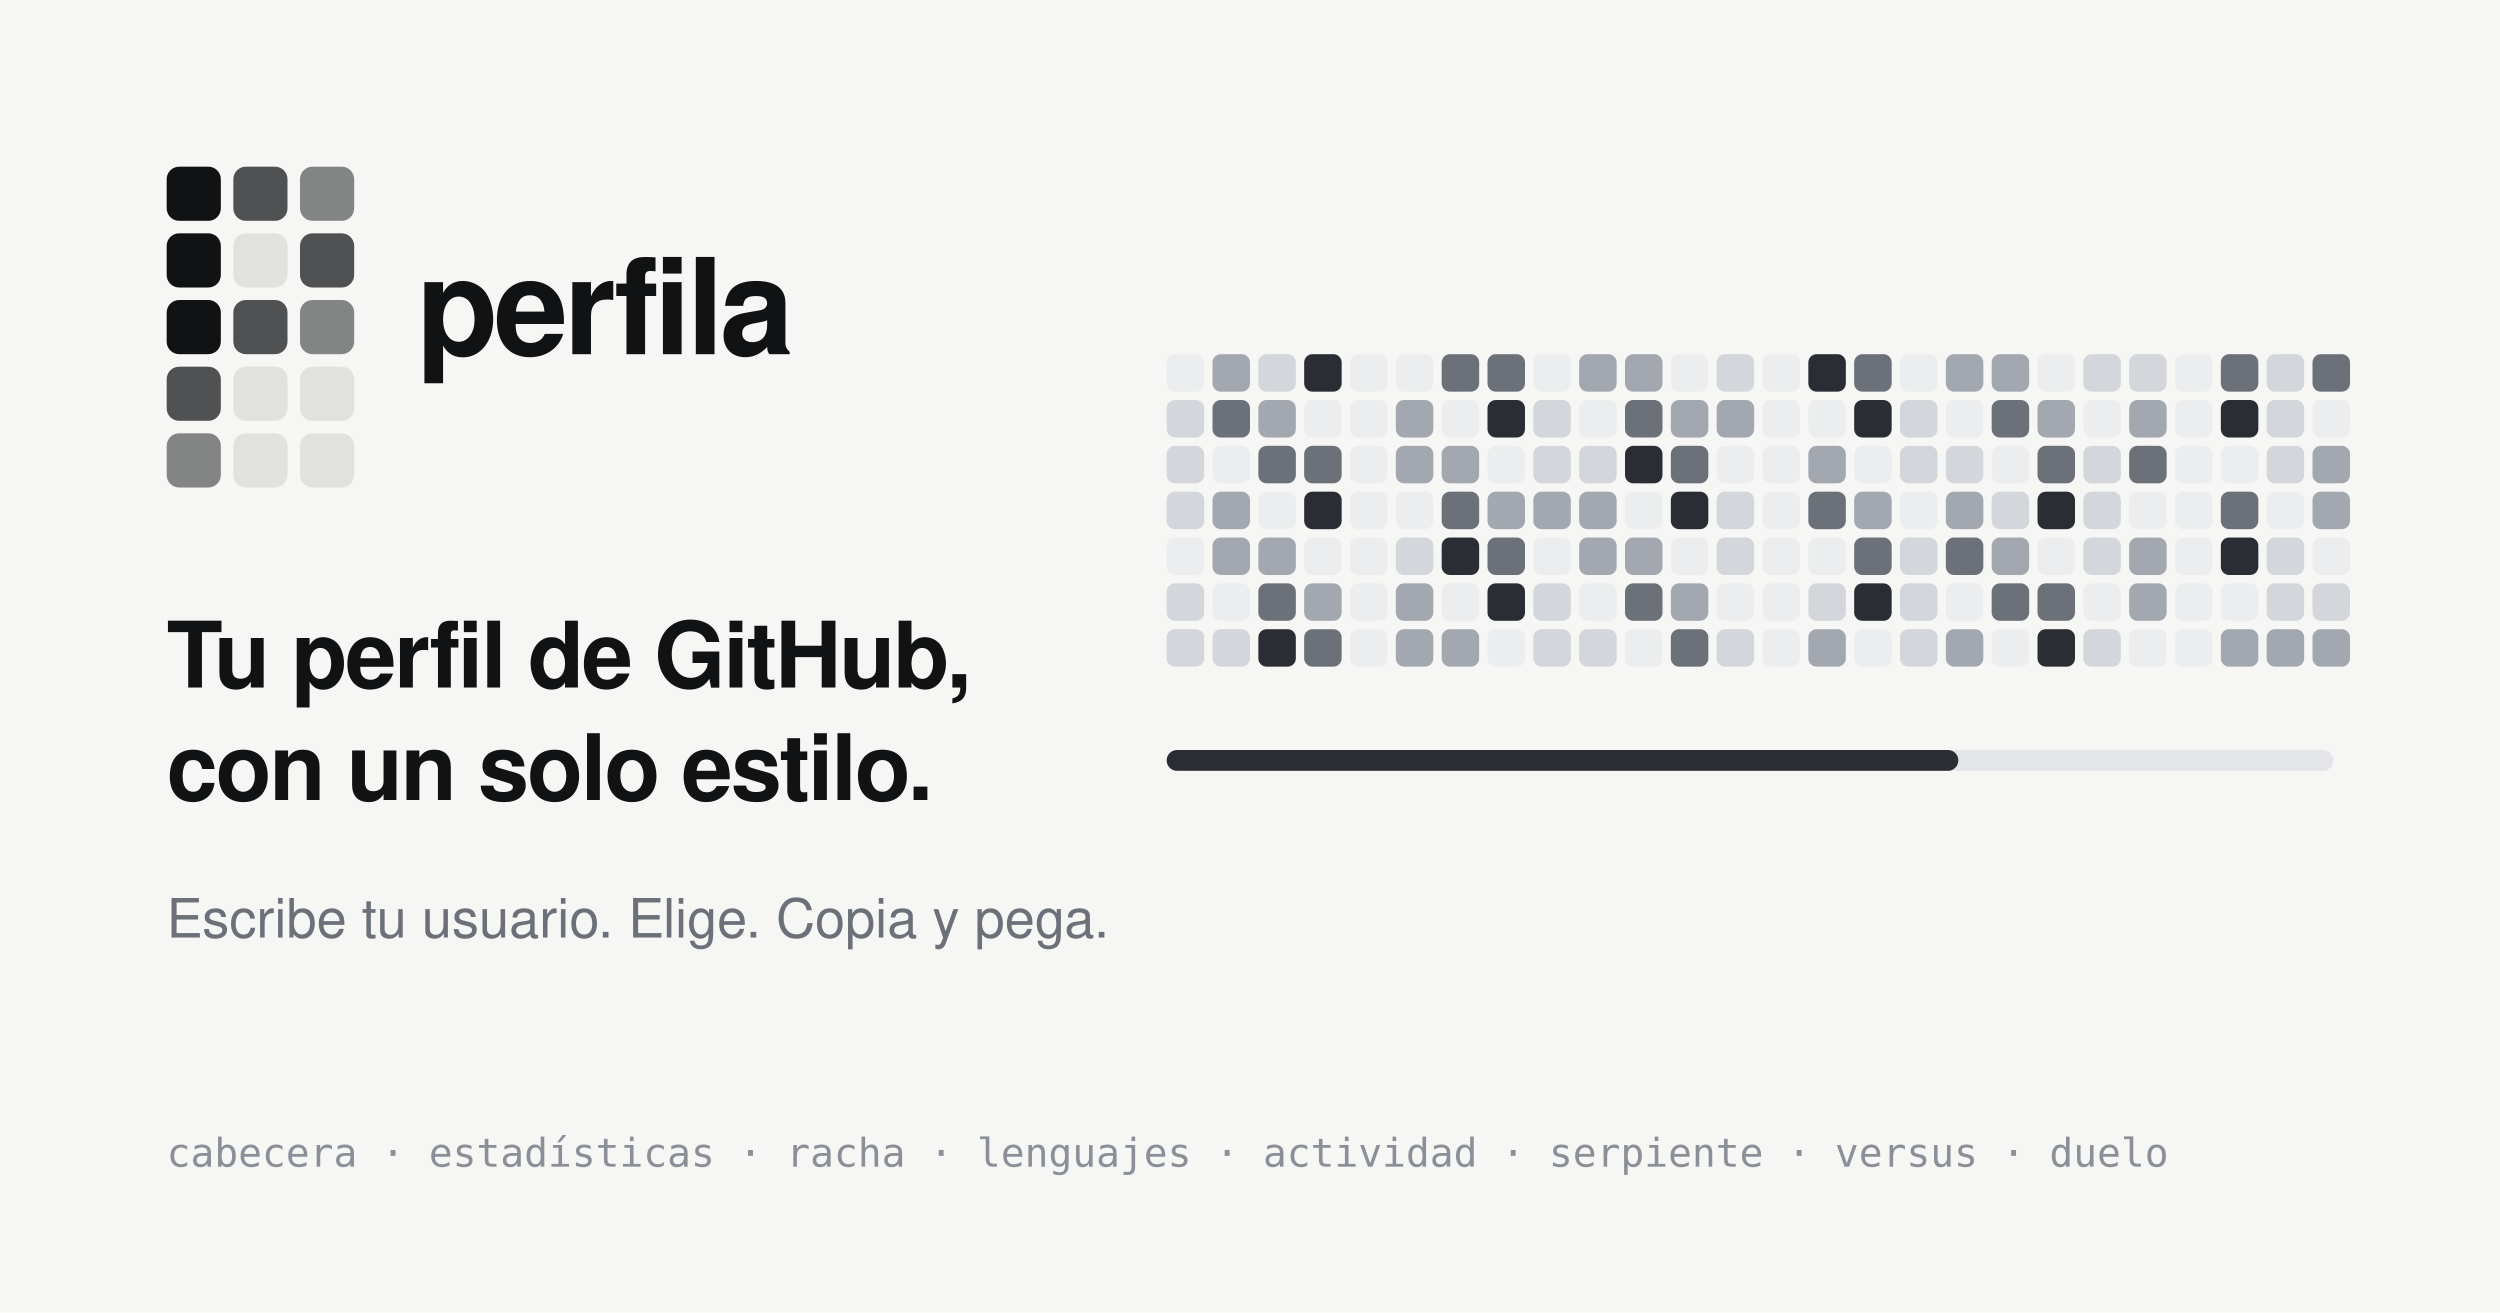
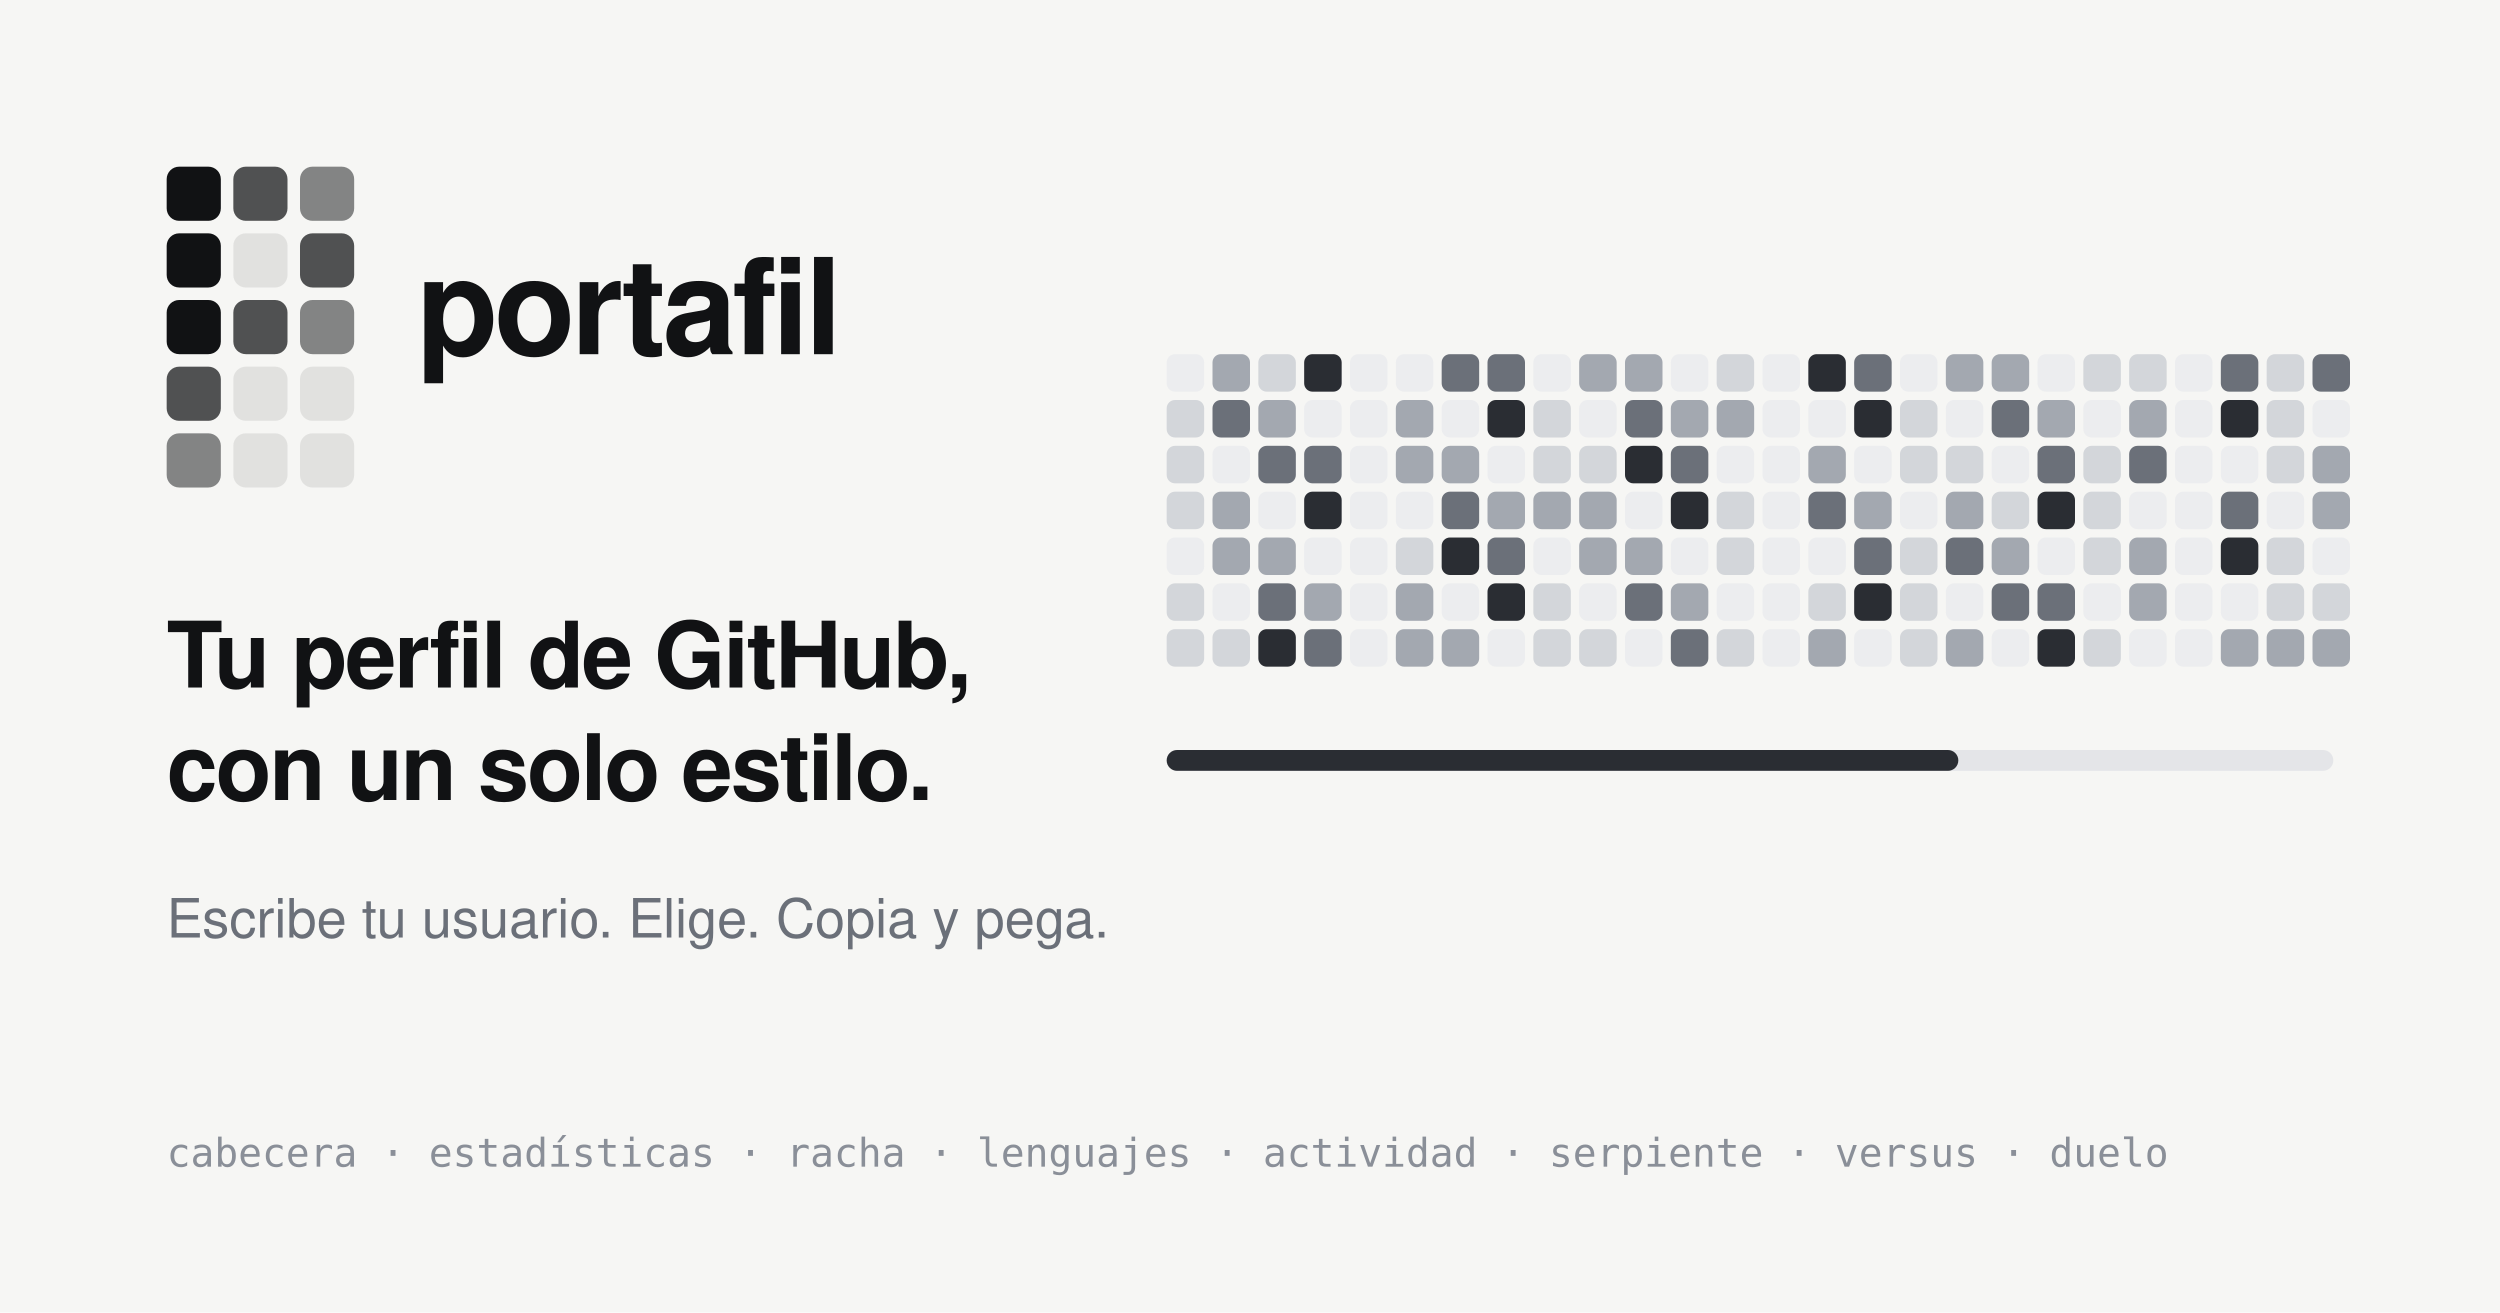
<svg xmlns="http://www.w3.org/2000/svg" viewBox="0 0 1200 630" width="1200" height="630">
  <rect width="1200" height="630" fill="#F6F6F4" />
  <rect x="80" y="80" width="26" height="26" rx="6" fill="#111214" fill-opacity="1" />
  <rect x="112" y="80" width="26" height="26" rx="6" fill="#111214" fill-opacity="0.72" />
  <rect x="144" y="80" width="26" height="26" rx="6" fill="#111214" fill-opacity="0.5" />
  <rect x="80" y="112" width="26" height="26" rx="6" fill="#111214" fill-opacity="1" />
  <rect x="112" y="112" width="26" height="26" rx="6" fill="#111214" fill-opacity="0.09" />
  <rect x="144" y="112" width="26" height="26" rx="6" fill="#111214" fill-opacity="0.72" />
  <rect x="80" y="144" width="26" height="26" rx="6" fill="#111214" fill-opacity="1" />
  <rect x="112" y="144" width="26" height="26" rx="6" fill="#111214" fill-opacity="0.72" />
  <rect x="144" y="144" width="26" height="26" rx="6" fill="#111214" fill-opacity="0.5" />
  <rect x="80" y="176" width="26" height="26" rx="6" fill="#111214" fill-opacity="0.72" />
  <rect x="112" y="176" width="26" height="26" rx="6" fill="#111214" fill-opacity="0.09" />
  <rect x="144" y="176" width="26" height="26" rx="6" fill="#111214" fill-opacity="0.09" />
  <rect x="80" y="208" width="26" height="26" rx="6" fill="#111214" fill-opacity="0.5" />
  <rect x="112" y="208" width="26" height="26" rx="6" fill="#111214" fill-opacity="0.09" />
  <rect x="144" y="208" width="26" height="26" rx="6" fill="#111214" fill-opacity="0.09" />
-   <text x="200" y="170" font-family="ui-sans-serif,system-ui,-apple-system,'Segoe UI',Helvetica,Arial,sans-serif" font-size="64" font-weight="700" letter-spacing="-2" fill="#111214">perfila</text>
+   <text x="200" y="170" font-family="ui-sans-serif,system-ui,-apple-system,'Segoe UI',Helvetica,Arial,sans-serif" font-size="64" font-weight="700" letter-spacing="-2" fill="#111214">portafil</text>
  <text x="80" y="330" font-family="ui-sans-serif,system-ui,-apple-system,'Segoe UI',Helvetica,Arial,sans-serif" font-size="44" font-weight="700" letter-spacing="-1" fill="#111214">Tu perfil de GitHub,</text>
  <text x="80" y="384" font-family="ui-sans-serif,system-ui,-apple-system,'Segoe UI',Helvetica,Arial,sans-serif" font-size="44" font-weight="700" letter-spacing="-1" fill="#111214">con un solo estilo.</text>
  <text x="80" y="450" font-family="ui-sans-serif,system-ui,-apple-system,'Segoe UI',Helvetica,Arial,sans-serif" font-size="26" fill="#6B7079">Escribe tu usuario. Elige. Copia y pega.</text>
  <rect x="560" y="170" width="18" height="18" rx="4" fill="#ECEDEF" />
  <rect x="560" y="192" width="18" height="18" rx="4" fill="#D3D6DA" />
  <rect x="560" y="214" width="18" height="18" rx="4" fill="#D3D6DA" />
  <rect x="560" y="236" width="18" height="18" rx="4" fill="#D3D6DA" />
  <rect x="560" y="258" width="18" height="18" rx="4" fill="#ECEDEF" />
  <rect x="560" y="280" width="18" height="18" rx="4" fill="#D3D6DA" />
  <rect x="560" y="302" width="18" height="18" rx="4" fill="#D3D6DA" />
  <rect x="582" y="170" width="18" height="18" rx="4" fill="#A3A8B0" />
  <rect x="582" y="192" width="18" height="18" rx="4" fill="#6B7079" />
  <rect x="582" y="214" width="18" height="18" rx="4" fill="#ECEDEF" />
  <rect x="582" y="236" width="18" height="18" rx="4" fill="#A3A8B0" />
  <rect x="582" y="258" width="18" height="18" rx="4" fill="#A3A8B0" />
  <rect x="582" y="280" width="18" height="18" rx="4" fill="#ECEDEF" />
  <rect x="582" y="302" width="18" height="18" rx="4" fill="#D3D6DA" />
  <rect x="604" y="170" width="18" height="18" rx="4" fill="#D3D6DA" />
  <rect x="604" y="192" width="18" height="18" rx="4" fill="#A3A8B0" />
  <rect x="604" y="214" width="18" height="18" rx="4" fill="#6B7079" />
  <rect x="604" y="236" width="18" height="18" rx="4" fill="#ECEDEF" />
  <rect x="604" y="258" width="18" height="18" rx="4" fill="#A3A8B0" />
  <rect x="604" y="280" width="18" height="18" rx="4" fill="#6B7079" />
  <rect x="604" y="302" width="18" height="18" rx="4" fill="#2A2D33" />
  <rect x="626" y="170" width="18" height="18" rx="4" fill="#2A2D33" />
  <rect x="626" y="192" width="18" height="18" rx="4" fill="#ECEDEF" />
  <rect x="626" y="214" width="18" height="18" rx="4" fill="#6B7079" />
  <rect x="626" y="236" width="18" height="18" rx="4" fill="#2A2D33" />
  <rect x="626" y="258" width="18" height="18" rx="4" fill="#ECEDEF" />
  <rect x="626" y="280" width="18" height="18" rx="4" fill="#A3A8B0" />
  <rect x="626" y="302" width="18" height="18" rx="4" fill="#6B7079" />
  <rect x="648" y="170" width="18" height="18" rx="4" fill="#ECEDEF" />
  <rect x="648" y="192" width="18" height="18" rx="4" fill="#ECEDEF" />
  <rect x="648" y="214" width="18" height="18" rx="4" fill="#ECEDEF" />
  <rect x="648" y="236" width="18" height="18" rx="4" fill="#ECEDEF" />
  <rect x="648" y="258" width="18" height="18" rx="4" fill="#ECEDEF" />
  <rect x="648" y="280" width="18" height="18" rx="4" fill="#ECEDEF" />
  <rect x="648" y="302" width="18" height="18" rx="4" fill="#ECEDEF" />
  <rect x="670" y="170" width="18" height="18" rx="4" fill="#ECEDEF" />
  <rect x="670" y="192" width="18" height="18" rx="4" fill="#A3A8B0" />
  <rect x="670" y="214" width="18" height="18" rx="4" fill="#A3A8B0" />
  <rect x="670" y="236" width="18" height="18" rx="4" fill="#ECEDEF" />
  <rect x="670" y="258" width="18" height="18" rx="4" fill="#D3D6DA" />
  <rect x="670" y="280" width="18" height="18" rx="4" fill="#A3A8B0" />
  <rect x="670" y="302" width="18" height="18" rx="4" fill="#A3A8B0" />
  <rect x="692" y="170" width="18" height="18" rx="4" fill="#6B7079" />
  <rect x="692" y="192" width="18" height="18" rx="4" fill="#ECEDEF" />
  <rect x="692" y="214" width="18" height="18" rx="4" fill="#A3A8B0" />
  <rect x="692" y="236" width="18" height="18" rx="4" fill="#6B7079" />
  <rect x="692" y="258" width="18" height="18" rx="4" fill="#2A2D33" />
  <rect x="692" y="280" width="18" height="18" rx="4" fill="#ECEDEF" />
  <rect x="692" y="302" width="18" height="18" rx="4" fill="#A3A8B0" />
  <rect x="714" y="170" width="18" height="18" rx="4" fill="#6B7079" />
  <rect x="714" y="192" width="18" height="18" rx="4" fill="#2A2D33" />
  <rect x="714" y="214" width="18" height="18" rx="4" fill="#ECEDEF" />
  <rect x="714" y="236" width="18" height="18" rx="4" fill="#A3A8B0" />
  <rect x="714" y="258" width="18" height="18" rx="4" fill="#6B7079" />
  <rect x="714" y="280" width="18" height="18" rx="4" fill="#2A2D33" />
  <rect x="714" y="302" width="18" height="18" rx="4" fill="#ECEDEF" />
  <rect x="736" y="170" width="18" height="18" rx="4" fill="#ECEDEF" />
  <rect x="736" y="192" width="18" height="18" rx="4" fill="#D3D6DA" />
  <rect x="736" y="214" width="18" height="18" rx="4" fill="#D3D6DA" />
  <rect x="736" y="236" width="18" height="18" rx="4" fill="#A3A8B0" />
  <rect x="736" y="258" width="18" height="18" rx="4" fill="#ECEDEF" />
  <rect x="736" y="280" width="18" height="18" rx="4" fill="#D3D6DA" />
  <rect x="736" y="302" width="18" height="18" rx="4" fill="#D3D6DA" />
  <rect x="758" y="170" width="18" height="18" rx="4" fill="#A3A8B0" />
  <rect x="758" y="192" width="18" height="18" rx="4" fill="#ECEDEF" />
  <rect x="758" y="214" width="18" height="18" rx="4" fill="#D3D6DA" />
  <rect x="758" y="236" width="18" height="18" rx="4" fill="#A3A8B0" />
  <rect x="758" y="258" width="18" height="18" rx="4" fill="#A3A8B0" />
  <rect x="758" y="280" width="18" height="18" rx="4" fill="#ECEDEF" />
  <rect x="758" y="302" width="18" height="18" rx="4" fill="#D3D6DA" />
  <rect x="780" y="170" width="18" height="18" rx="4" fill="#A3A8B0" />
  <rect x="780" y="192" width="18" height="18" rx="4" fill="#6B7079" />
  <rect x="780" y="214" width="18" height="18" rx="4" fill="#2A2D33" />
  <rect x="780" y="236" width="18" height="18" rx="4" fill="#ECEDEF" />
  <rect x="780" y="258" width="18" height="18" rx="4" fill="#A3A8B0" />
  <rect x="780" y="280" width="18" height="18" rx="4" fill="#6B7079" />
  <rect x="780" y="302" width="18" height="18" rx="4" fill="#ECEDEF" />
  <rect x="802" y="170" width="18" height="18" rx="4" fill="#ECEDEF" />
  <rect x="802" y="192" width="18" height="18" rx="4" fill="#A3A8B0" />
  <rect x="802" y="214" width="18" height="18" rx="4" fill="#6B7079" />
  <rect x="802" y="236" width="18" height="18" rx="4" fill="#2A2D33" />
  <rect x="802" y="258" width="18" height="18" rx="4" fill="#ECEDEF" />
  <rect x="802" y="280" width="18" height="18" rx="4" fill="#A3A8B0" />
  <rect x="802" y="302" width="18" height="18" rx="4" fill="#6B7079" />
  <rect x="824" y="170" width="18" height="18" rx="4" fill="#D3D6DA" />
  <rect x="824" y="192" width="18" height="18" rx="4" fill="#A3A8B0" />
  <rect x="824" y="214" width="18" height="18" rx="4" fill="#ECEDEF" />
  <rect x="824" y="236" width="18" height="18" rx="4" fill="#D3D6DA" />
  <rect x="824" y="258" width="18" height="18" rx="4" fill="#D3D6DA" />
  <rect x="824" y="280" width="18" height="18" rx="4" fill="#ECEDEF" />
  <rect x="824" y="302" width="18" height="18" rx="4" fill="#D3D6DA" />
  <rect x="846" y="170" width="18" height="18" rx="4" fill="#ECEDEF" />
  <rect x="846" y="192" width="18" height="18" rx="4" fill="#ECEDEF" />
  <rect x="846" y="214" width="18" height="18" rx="4" fill="#ECEDEF" />
  <rect x="846" y="236" width="18" height="18" rx="4" fill="#ECEDEF" />
  <rect x="846" y="258" width="18" height="18" rx="4" fill="#ECEDEF" />
  <rect x="846" y="280" width="18" height="18" rx="4" fill="#ECEDEF" />
  <rect x="846" y="302" width="18" height="18" rx="4" fill="#ECEDEF" />
  <rect x="868" y="170" width="18" height="18" rx="4" fill="#2A2D33" />
  <rect x="868" y="192" width="18" height="18" rx="4" fill="#ECEDEF" />
  <rect x="868" y="214" width="18" height="18" rx="4" fill="#A3A8B0" />
  <rect x="868" y="236" width="18" height="18" rx="4" fill="#6B7079" />
  <rect x="868" y="258" width="18" height="18" rx="4" fill="#ECEDEF" />
  <rect x="868" y="280" width="18" height="18" rx="4" fill="#D3D6DA" />
  <rect x="868" y="302" width="18" height="18" rx="4" fill="#A3A8B0" />
  <rect x="890" y="170" width="18" height="18" rx="4" fill="#6B7079" />
  <rect x="890" y="192" width="18" height="18" rx="4" fill="#2A2D33" />
  <rect x="890" y="214" width="18" height="18" rx="4" fill="#ECEDEF" />
  <rect x="890" y="236" width="18" height="18" rx="4" fill="#A3A8B0" />
  <rect x="890" y="258" width="18" height="18" rx="4" fill="#6B7079" />
  <rect x="890" y="280" width="18" height="18" rx="4" fill="#2A2D33" />
  <rect x="890" y="302" width="18" height="18" rx="4" fill="#ECEDEF" />
  <rect x="912" y="170" width="18" height="18" rx="4" fill="#ECEDEF" />
  <rect x="912" y="192" width="18" height="18" rx="4" fill="#D3D6DA" />
  <rect x="912" y="214" width="18" height="18" rx="4" fill="#D3D6DA" />
  <rect x="912" y="236" width="18" height="18" rx="4" fill="#ECEDEF" />
  <rect x="912" y="258" width="18" height="18" rx="4" fill="#D3D6DA" />
  <rect x="912" y="280" width="18" height="18" rx="4" fill="#D3D6DA" />
  <rect x="912" y="302" width="18" height="18" rx="4" fill="#D3D6DA" />
  <rect x="934" y="170" width="18" height="18" rx="4" fill="#A3A8B0" />
  <rect x="934" y="192" width="18" height="18" rx="4" fill="#ECEDEF" />
  <rect x="934" y="214" width="18" height="18" rx="4" fill="#D3D6DA" />
  <rect x="934" y="236" width="18" height="18" rx="4" fill="#A3A8B0" />
  <rect x="934" y="258" width="18" height="18" rx="4" fill="#6B7079" />
  <rect x="934" y="280" width="18" height="18" rx="4" fill="#ECEDEF" />
  <rect x="934" y="302" width="18" height="18" rx="4" fill="#A3A8B0" />
  <rect x="956" y="170" width="18" height="18" rx="4" fill="#A3A8B0" />
  <rect x="956" y="192" width="18" height="18" rx="4" fill="#6B7079" />
  <rect x="956" y="214" width="18" height="18" rx="4" fill="#ECEDEF" />
  <rect x="956" y="236" width="18" height="18" rx="4" fill="#D3D6DA" />
  <rect x="956" y="258" width="18" height="18" rx="4" fill="#A3A8B0" />
  <rect x="956" y="280" width="18" height="18" rx="4" fill="#6B7079" />
  <rect x="956" y="302" width="18" height="18" rx="4" fill="#ECEDEF" />
  <rect x="978" y="170" width="18" height="18" rx="4" fill="#ECEDEF" />
  <rect x="978" y="192" width="18" height="18" rx="4" fill="#A3A8B0" />
  <rect x="978" y="214" width="18" height="18" rx="4" fill="#6B7079" />
  <rect x="978" y="236" width="18" height="18" rx="4" fill="#2A2D33" />
  <rect x="978" y="258" width="18" height="18" rx="4" fill="#ECEDEF" />
  <rect x="978" y="280" width="18" height="18" rx="4" fill="#6B7079" />
  <rect x="978" y="302" width="18" height="18" rx="4" fill="#2A2D33" />
  <rect x="1000" y="170" width="18" height="18" rx="4" fill="#D3D6DA" />
  <rect x="1000" y="192" width="18" height="18" rx="4" fill="#ECEDEF" />
  <rect x="1000" y="214" width="18" height="18" rx="4" fill="#D3D6DA" />
  <rect x="1000" y="236" width="18" height="18" rx="4" fill="#D3D6DA" />
  <rect x="1000" y="258" width="18" height="18" rx="4" fill="#D3D6DA" />
  <rect x="1000" y="280" width="18" height="18" rx="4" fill="#ECEDEF" />
  <rect x="1000" y="302" width="18" height="18" rx="4" fill="#D3D6DA" />
  <rect x="1022" y="170" width="18" height="18" rx="4" fill="#D3D6DA" />
  <rect x="1022" y="192" width="18" height="18" rx="4" fill="#A3A8B0" />
  <rect x="1022" y="214" width="18" height="18" rx="4" fill="#6B7079" />
  <rect x="1022" y="236" width="18" height="18" rx="4" fill="#ECEDEF" />
  <rect x="1022" y="258" width="18" height="18" rx="4" fill="#A3A8B0" />
  <rect x="1022" y="280" width="18" height="18" rx="4" fill="#A3A8B0" />
  <rect x="1022" y="302" width="18" height="18" rx="4" fill="#ECEDEF" />
  <rect x="1044" y="170" width="18" height="18" rx="4" fill="#ECEDEF" />
  <rect x="1044" y="192" width="18" height="18" rx="4" fill="#ECEDEF" />
  <rect x="1044" y="214" width="18" height="18" rx="4" fill="#ECEDEF" />
  <rect x="1044" y="236" width="18" height="18" rx="4" fill="#ECEDEF" />
  <rect x="1044" y="258" width="18" height="18" rx="4" fill="#ECEDEF" />
  <rect x="1044" y="280" width="18" height="18" rx="4" fill="#ECEDEF" />
  <rect x="1044" y="302" width="18" height="18" rx="4" fill="#ECEDEF" />
  <rect x="1066" y="170" width="18" height="18" rx="4" fill="#6B7079" />
  <rect x="1066" y="192" width="18" height="18" rx="4" fill="#2A2D33" />
  <rect x="1066" y="214" width="18" height="18" rx="4" fill="#ECEDEF" />
  <rect x="1066" y="236" width="18" height="18" rx="4" fill="#6B7079" />
  <rect x="1066" y="258" width="18" height="18" rx="4" fill="#2A2D33" />
  <rect x="1066" y="280" width="18" height="18" rx="4" fill="#ECEDEF" />
  <rect x="1066" y="302" width="18" height="18" rx="4" fill="#A3A8B0" />
  <rect x="1088" y="170" width="18" height="18" rx="4" fill="#D3D6DA" />
  <rect x="1088" y="192" width="18" height="18" rx="4" fill="#D3D6DA" />
  <rect x="1088" y="214" width="18" height="18" rx="4" fill="#D3D6DA" />
  <rect x="1088" y="236" width="18" height="18" rx="4" fill="#ECEDEF" />
  <rect x="1088" y="258" width="18" height="18" rx="4" fill="#D3D6DA" />
  <rect x="1088" y="280" width="18" height="18" rx="4" fill="#D3D6DA" />
  <rect x="1088" y="302" width="18" height="18" rx="4" fill="#A3A8B0" />
  <rect x="1110" y="170" width="18" height="18" rx="4" fill="#6B7079" />
  <rect x="1110" y="192" width="18" height="18" rx="4" fill="#ECEDEF" />
  <rect x="1110" y="214" width="18" height="18" rx="4" fill="#A3A8B0" />
  <rect x="1110" y="236" width="18" height="18" rx="4" fill="#A3A8B0" />
  <rect x="1110" y="258" width="18" height="18" rx="4" fill="#ECEDEF" />
  <rect x="1110" y="280" width="18" height="18" rx="4" fill="#D3D6DA" />
  <rect x="1110" y="302" width="18" height="18" rx="4" fill="#A3A8B0" />
  <rect x="560" y="360" width="560" height="10" rx="5" fill="#E4E5E8" />
  <rect x="560" y="360" width="380" height="10" rx="5" fill="#2A2D33" />
  <text x="80" y="560" font-family="ui-monospace,Menlo,monospace" font-size="19" fill="#8A8F98">cabecera · estadísticas · racha · lenguajes · actividad · serpiente · versus · duelo</text>
</svg>
